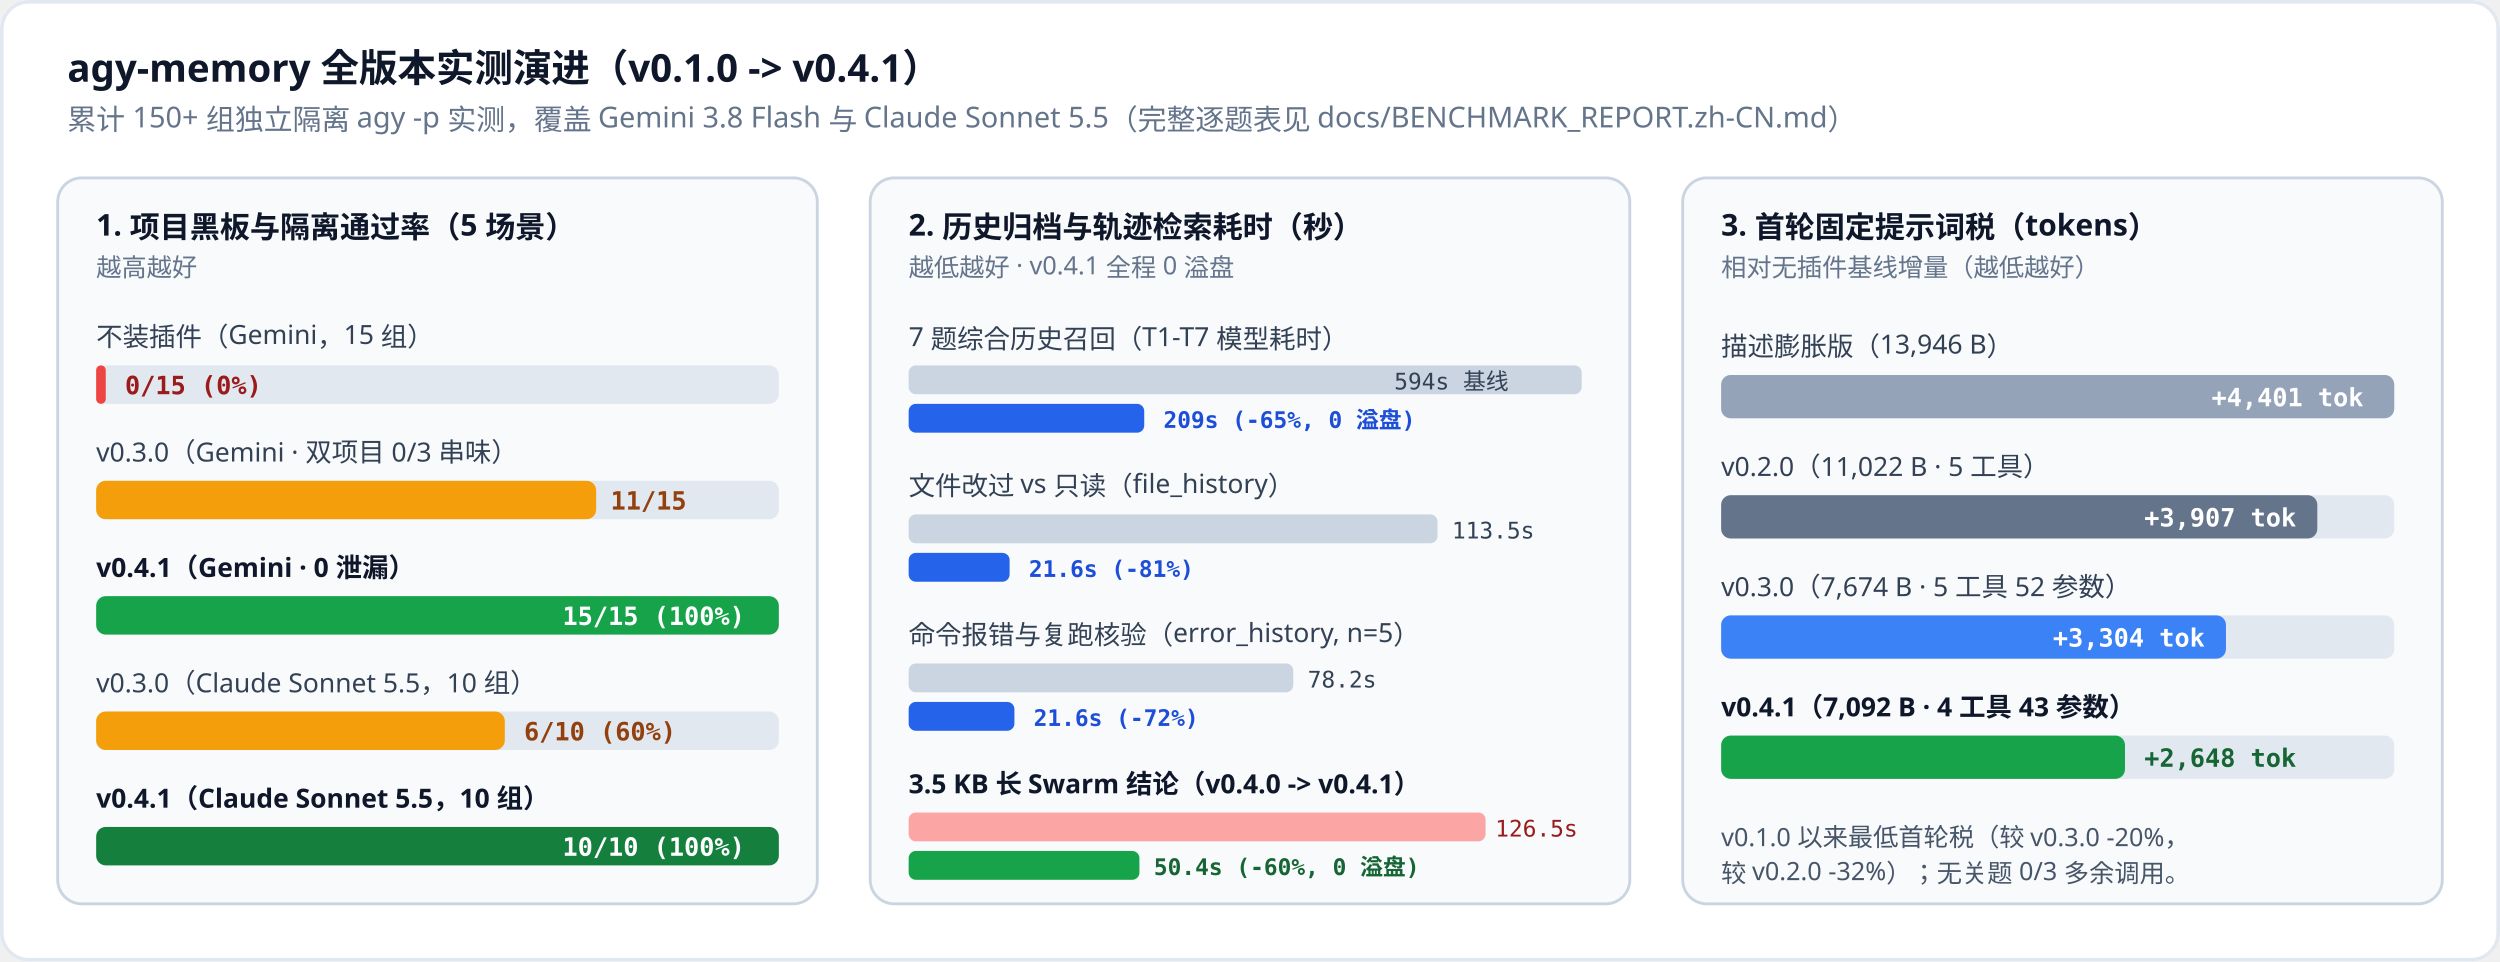
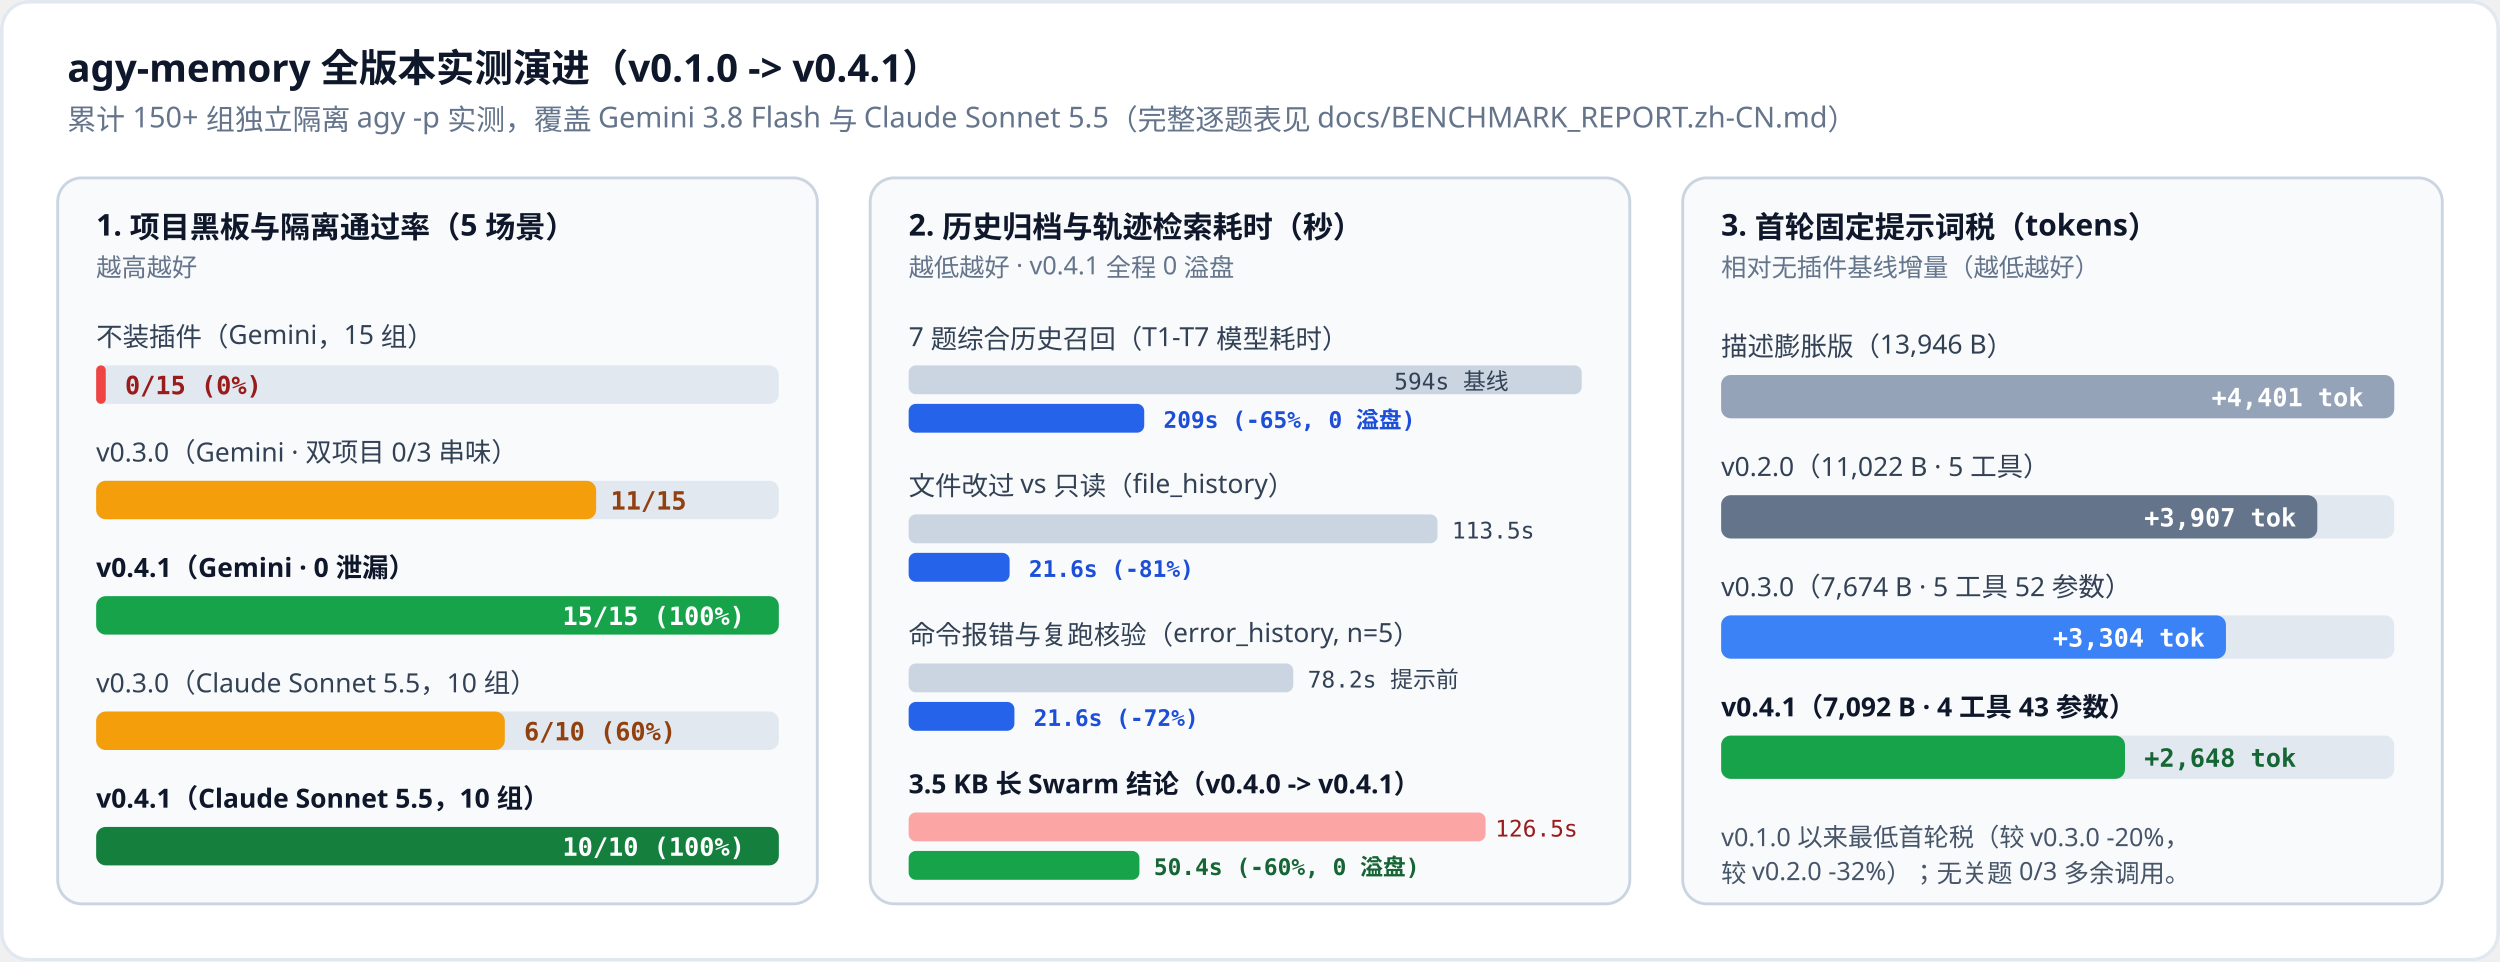
<svg xmlns="http://www.w3.org/2000/svg" viewBox="0 0 1040 400" fill="none">
  <rect width="1040" height="400" rx="12" fill="#FFFFFF" />
  <rect x="0.75" y="0.75" width="1038.5" height="398.5" rx="11.25" stroke="#E2E8F0" stroke-width="1.5" />
  <text x="28" y="34" fill="#0F172A" font-family="PingFang SC, Microsoft YaHei, ui-sans-serif, sans-serif" font-size="16" font-weight="700">agy-memory 全版本实测演进（v0.1.0 -&gt; v0.4.1）</text>
  <text x="28" y="54" fill="#64748B" font-family="PingFang SC, Microsoft YaHei, ui-sans-serif, sans-serif" font-size="12">累计 150+ 组独立隔离 agy -p 实测，覆盖 Gemini 3.8 Flash 与 Claude Sonnet 5.5（完整逐题表见 docs/BENCHMARK_REPORT.zh-CN.md）</text>
  <rect x="24" y="74" width="316" height="302" rx="10" fill="#F8FAFC" stroke="#CBD5E1" stroke-width="1.2" />
  <text x="40" y="98" fill="#0F172A" font-family="PingFang SC, Microsoft YaHei, ui-sans-serif, sans-serif" font-size="12.5" font-weight="700">1. 项目黑板与隔离通过率（5 场景）</text>
  <text x="40" y="115" fill="#64748B" font-family="PingFang SC, Microsoft YaHei, ui-sans-serif, sans-serif" font-size="10.5">越高越好</text>
  <text x="40" y="144" fill="#334155" font-family="PingFang SC, Microsoft YaHei, ui-sans-serif, sans-serif" font-size="11">不装插件（Gemini，15 组）</text>
  <rect x="40" y="152" width="284" height="16" rx="4" fill="#E2E8F0" />
  <rect x="40" y="152" width="4" height="16" rx="2" fill="#EF4444" />
  <text x="52" y="164" fill="#991B1B" font-family="ui-monospace, monospace" font-size="10.5" font-weight="700">0/15 (0%)</text>
  <text x="40" y="192" fill="#334155" font-family="PingFang SC, Microsoft YaHei, ui-sans-serif, sans-serif" font-size="11">v0.3.0（Gemini · 双项目 0/3 串味）</text>
  <rect x="40" y="200" width="284" height="16" rx="4" fill="#E2E8F0" />
  <rect x="40" y="200" width="208" height="16" rx="4" fill="#F59E0B" />
  <text x="254" y="212" fill="#92400E" font-family="ui-monospace, monospace" font-size="10.5" font-weight="700">11/15</text>
  <text x="40" y="240" fill="#0F172A" font-family="PingFang SC, Microsoft YaHei, ui-sans-serif, sans-serif" font-size="11" font-weight="700">v0.4.1（Gemini · 0 泄漏）</text>
  <rect x="40" y="248" width="284" height="16" rx="4" fill="#16A34A" />
  <text x="234" y="260" fill="#FFFFFF" font-family="ui-monospace, monospace" font-size="10.5" font-weight="700">15/15 (100%)</text>
  <text x="40" y="288" fill="#334155" font-family="PingFang SC, Microsoft YaHei, ui-sans-serif, sans-serif" font-size="11">v0.3.0（Claude Sonnet 5.5，10 组）</text>
  <rect x="40" y="296" width="284" height="16" rx="4" fill="#E2E8F0" />
  <rect x="40" y="296" width="170" height="16" rx="4" fill="#F59E0B" />
  <text x="218" y="308" fill="#92400E" font-family="ui-monospace, monospace" font-size="10.5" font-weight="700">6/10 (60%)</text>
  <text x="40" y="336" fill="#0F172A" font-family="PingFang SC, Microsoft YaHei, ui-sans-serif, sans-serif" font-size="11" font-weight="700">v0.4.1（Claude Sonnet 5.5，10 组）</text>
  <rect x="40" y="344" width="284" height="16" rx="4" fill="#15803D" />
  <text x="234" y="356" fill="#FFFFFF" font-family="ui-monospace, monospace" font-size="10.5" font-weight="700">10/10 (100%)</text>
  <rect x="362" y="74" width="316" height="302" rx="10" fill="#F8FAFC" stroke="#CBD5E1" stroke-width="1.2" />
  <text x="378" y="98" fill="#0F172A" font-family="PingFang SC, Microsoft YaHei, ui-sans-serif, sans-serif" font-size="12.5" font-weight="700">2. 历史归档与轨迹检索耗时（秒）</text>
  <text x="378" y="115" fill="#64748B" font-family="PingFang SC, Microsoft YaHei, ui-sans-serif, sans-serif" font-size="10.5">越低越好 · v0.4.1 全程 0 溢盘</text>
  <text x="378" y="144" fill="#334155" font-family="PingFang SC, Microsoft YaHei, ui-sans-serif, sans-serif" font-size="11">7 题综合历史召回（T1-T7 模型耗时）</text>
  <rect x="378" y="152" width="280" height="12" rx="3" fill="#CBD5E1" />
  <text x="580" y="162" fill="#334155" font-family="ui-monospace, monospace" font-size="9.5">594s 基线</text>
  <rect x="378" y="168" width="98" height="12" rx="3" fill="#2563EB" />
  <text x="484" y="178" fill="#1D4ED8" font-family="ui-monospace, monospace" font-size="9.5" font-weight="700">209s (-65%, 0 溢盘)</text>
  <text x="378" y="206" fill="#334155" font-family="PingFang SC, Microsoft YaHei, ui-sans-serif, sans-serif" font-size="11">文件改过 vs 只读（file_history）</text>
  <rect x="378" y="214" width="220" height="12" rx="3" fill="#CBD5E1" />
  <text x="604" y="224" fill="#334155" font-family="ui-monospace, monospace" font-size="9.5">113.5s</text>
  <rect x="378" y="230" width="42" height="12" rx="3" fill="#2563EB" />
  <text x="428" y="240" fill="#1D4ED8" font-family="ui-monospace, monospace" font-size="9.5" font-weight="700">21.6s (-81%)</text>
  <text x="378" y="268" fill="#334155" font-family="PingFang SC, Microsoft YaHei, ui-sans-serif, sans-serif" font-size="11">命令报错与复跑核验（error_history, n=5）</text>
  <rect x="378" y="276" width="160" height="12" rx="3" fill="#CBD5E1" />
-   <text x="544" y="286" fill="#334155" font-family="ui-monospace, monospace" font-size="9.5">78.2s</text>
+   <text x="544" y="286" fill="#334155" font-family="PingFang SC, Microsoft YaHei, ui-monospace, monospace" font-size="9.5">78.2s 提示前</text>
  <rect x="378" y="292" width="44" height="12" rx="3" fill="#2563EB" />
  <text x="430" y="302" fill="#1D4ED8" font-family="ui-monospace, monospace" font-size="9.5" font-weight="700">21.6s (-72%)</text>
  <text x="378" y="330" fill="#0F172A" font-family="PingFang SC, Microsoft YaHei, ui-sans-serif, sans-serif" font-size="11" font-weight="700">3.5 KB 长 Swarm 结论（v0.4.0 -&gt; v0.4.1）</text>
  <rect x="378" y="338" width="240" height="12" rx="3" fill="#FCA5A5" />
  <text x="622" y="348" fill="#991B1B" font-family="ui-monospace, monospace" font-size="9.5">126.5s</text>
  <rect x="378" y="354" width="96" height="12" rx="3" fill="#16A34A" />
  <text x="480" y="364" fill="#166534" font-family="ui-monospace, monospace" font-size="9.5" font-weight="700">50.4s (-60%, 0 溢盘)</text>
  <rect x="700" y="74" width="316" height="302" rx="10" fill="#F8FAFC" stroke="#CBD5E1" stroke-width="1.2" />
  <text x="716" y="98" fill="#0F172A" font-family="PingFang SC, Microsoft YaHei, ui-sans-serif, sans-serif" font-size="12.5" font-weight="700">3. 首轮固定提示词税（tokens）</text>
  <text x="716" y="115" fill="#64748B" font-family="PingFang SC, Microsoft YaHei, ui-sans-serif, sans-serif" font-size="10.5">相对无插件基线增量（越低越好）</text>
  <text x="716" y="148" fill="#334155" font-family="PingFang SC, Microsoft YaHei, ui-sans-serif, sans-serif" font-size="11">描述膨胀版（13,946 B）</text>
  <rect x="716" y="156" width="280" height="18" rx="4" fill="#E2E8F0" />
  <rect x="716" y="156" width="280" height="18" rx="4" fill="#94A3B8" />
  <text x="920" y="169" fill="#FFFFFF" font-family="ui-monospace, monospace" font-size="10.5" font-weight="700">+4,401 tok</text>
  <text x="716" y="198" fill="#334155" font-family="PingFang SC, Microsoft YaHei, ui-sans-serif, sans-serif" font-size="11">v0.2.0（11,022 B · 5 工具）</text>
  <rect x="716" y="206" width="280" height="18" rx="4" fill="#E2E8F0" />
  <rect x="716" y="206" width="248" height="18" rx="4" fill="#64748B" />
  <text x="892" y="219" fill="#FFFFFF" font-family="ui-monospace, monospace" font-size="10.5" font-weight="700">+3,907 tok</text>
  <text x="716" y="248" fill="#334155" font-family="PingFang SC, Microsoft YaHei, ui-sans-serif, sans-serif" font-size="11">v0.3.0（7,674 B · 5 工具 52 参数）</text>
  <rect x="716" y="256" width="280" height="18" rx="4" fill="#E2E8F0" />
  <rect x="716" y="256" width="210" height="18" rx="4" fill="#3B82F6" />
  <text x="854" y="269" fill="#FFFFFF" font-family="ui-monospace, monospace" font-size="10.5" font-weight="700">+3,304 tok</text>
  <text x="716" y="298" fill="#0F172A" font-family="PingFang SC, Microsoft YaHei, ui-sans-serif, sans-serif" font-size="11" font-weight="700">v0.4.1（7,092 B · 4 工具 43 参数）</text>
  <rect x="716" y="306" width="280" height="18" rx="4" fill="#E2E8F0" />
  <rect x="716" y="306" width="168" height="18" rx="4" fill="#16A34A" />
  <text x="892" y="319" fill="#166534" font-family="ui-monospace, monospace" font-size="10.5" font-weight="700">+2,648 tok</text>
  <text x="716" y="352" fill="#475569" font-family="PingFang SC, Microsoft YaHei, ui-sans-serif, sans-serif" font-size="10.5">v0.1.0 以来最低首轮税（较 v0.3.0 -20%，</text>
  <text x="716" y="367" fill="#475569" font-family="PingFang SC, Microsoft YaHei, ui-sans-serif, sans-serif" font-size="10.5">较 v0.2.0 -32%）；无关题 0/3 多余调用。</text>
</svg>
